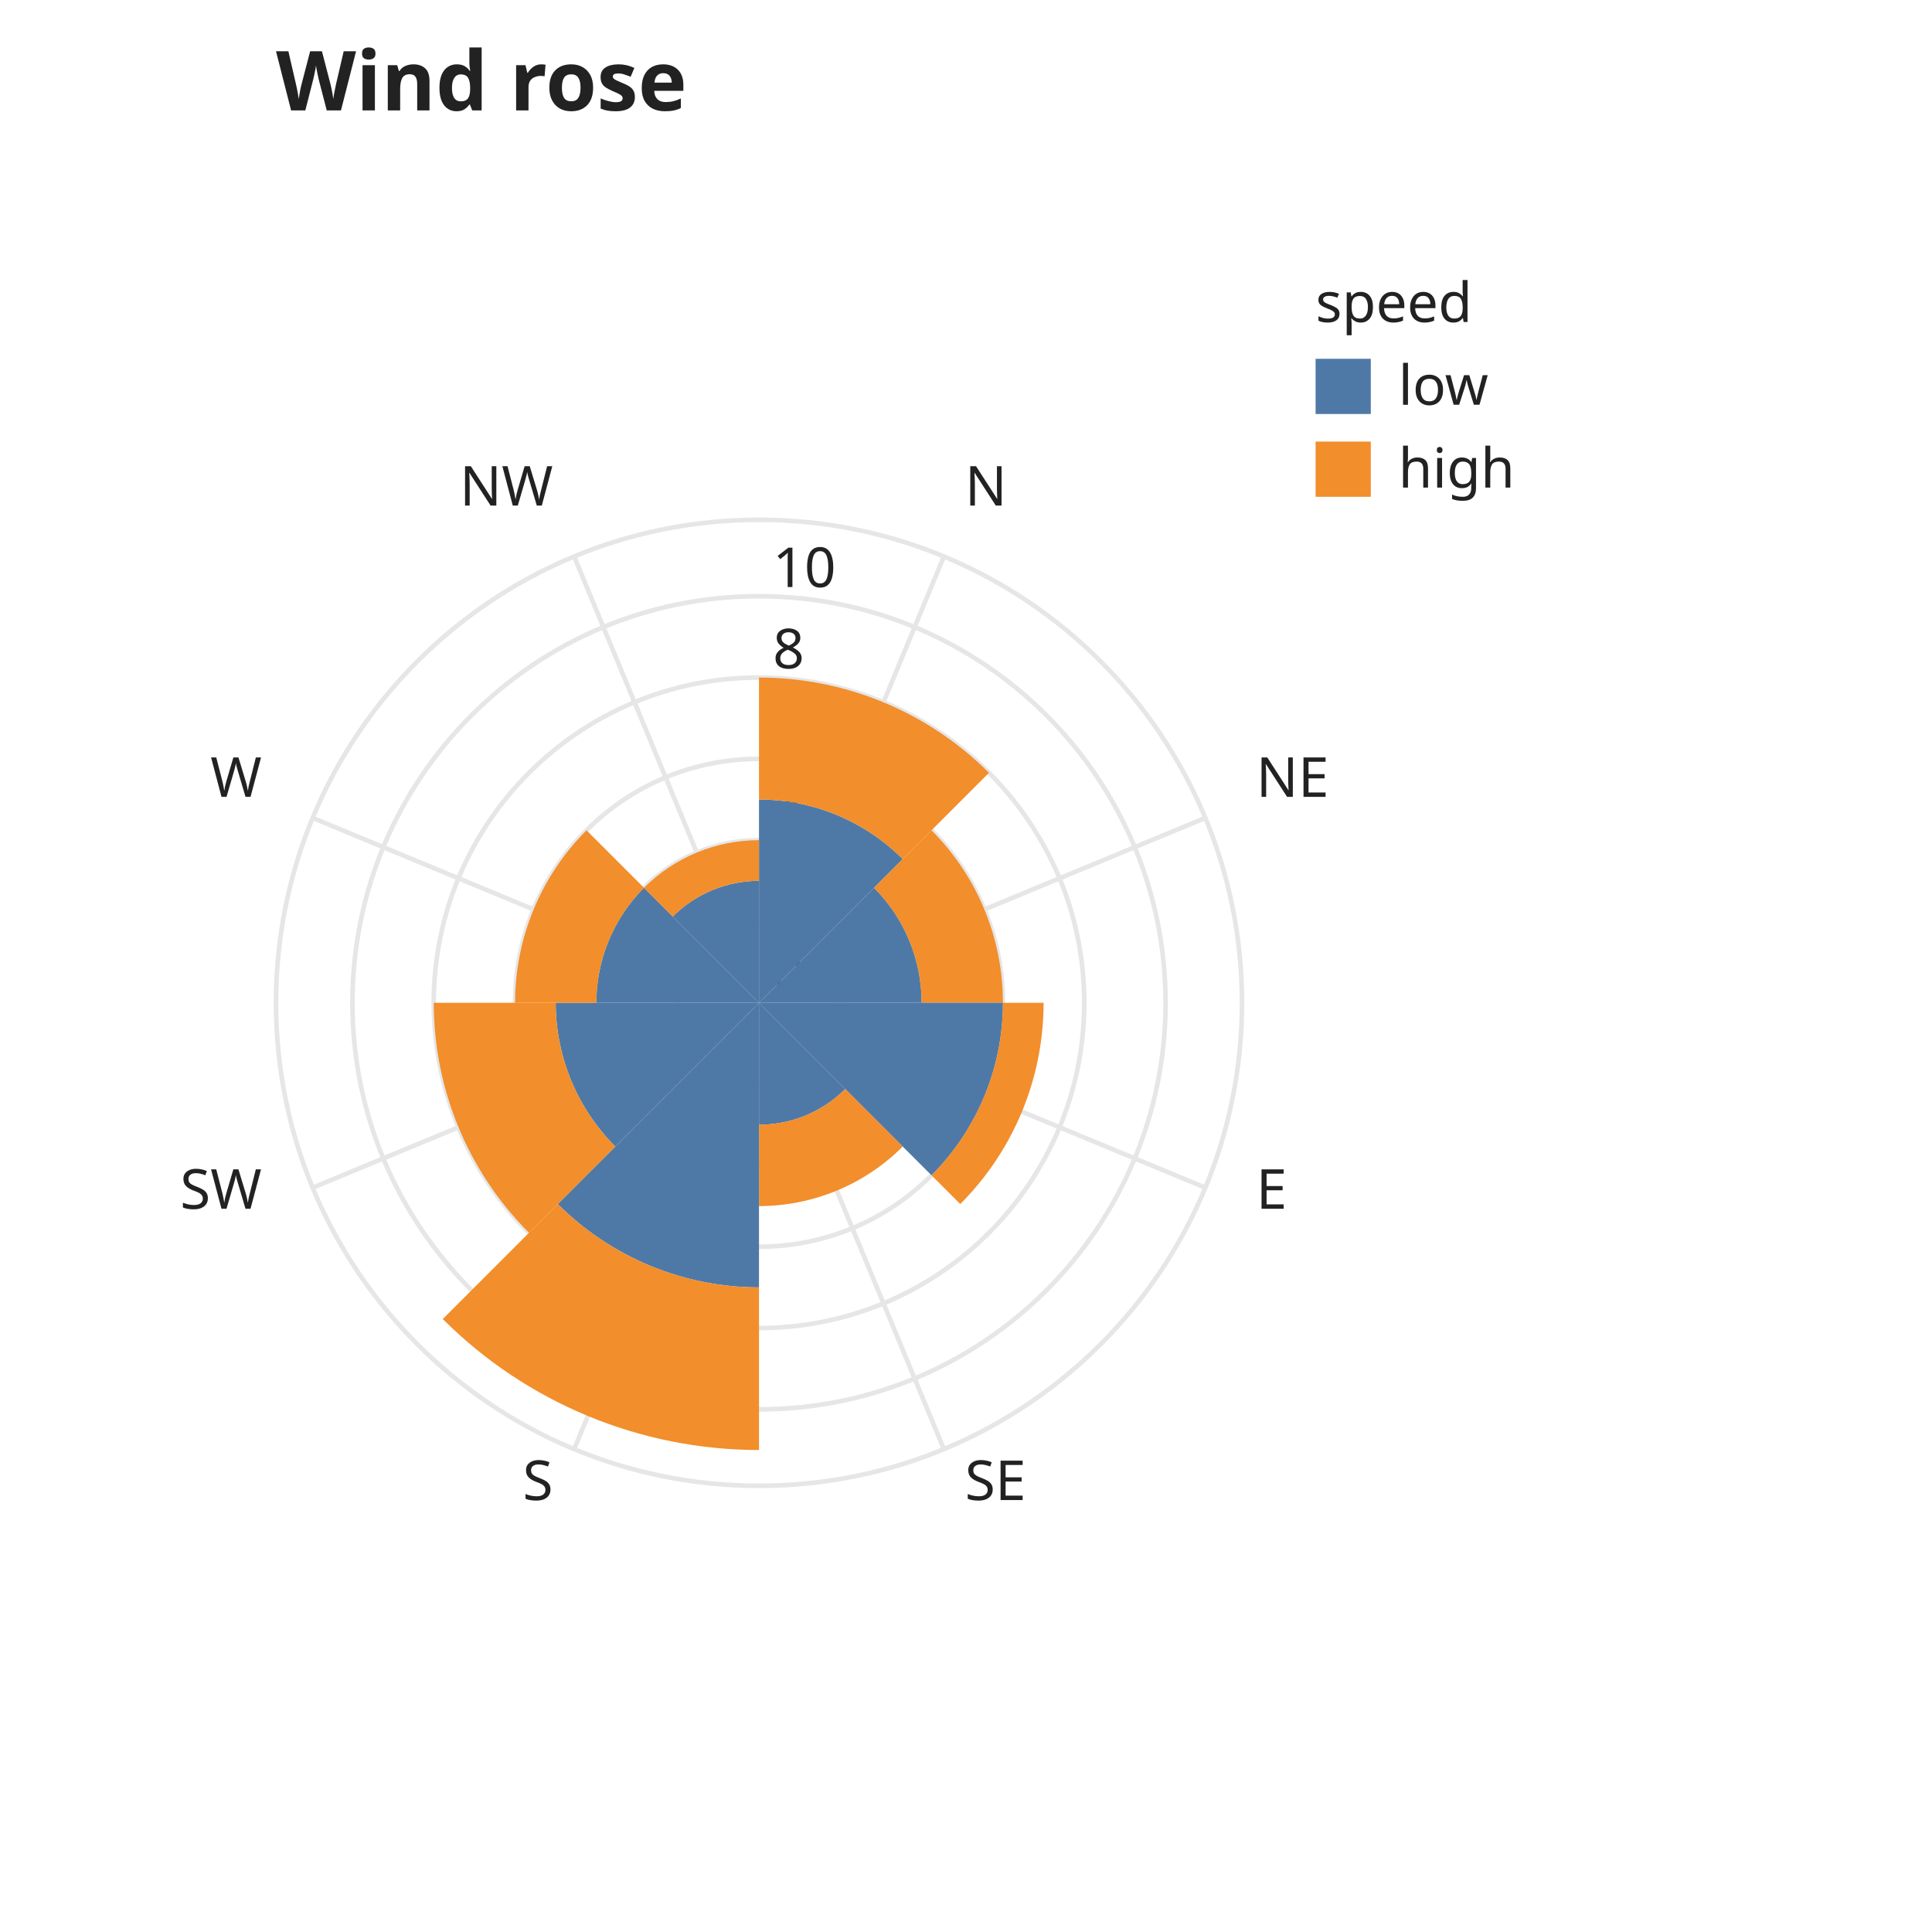
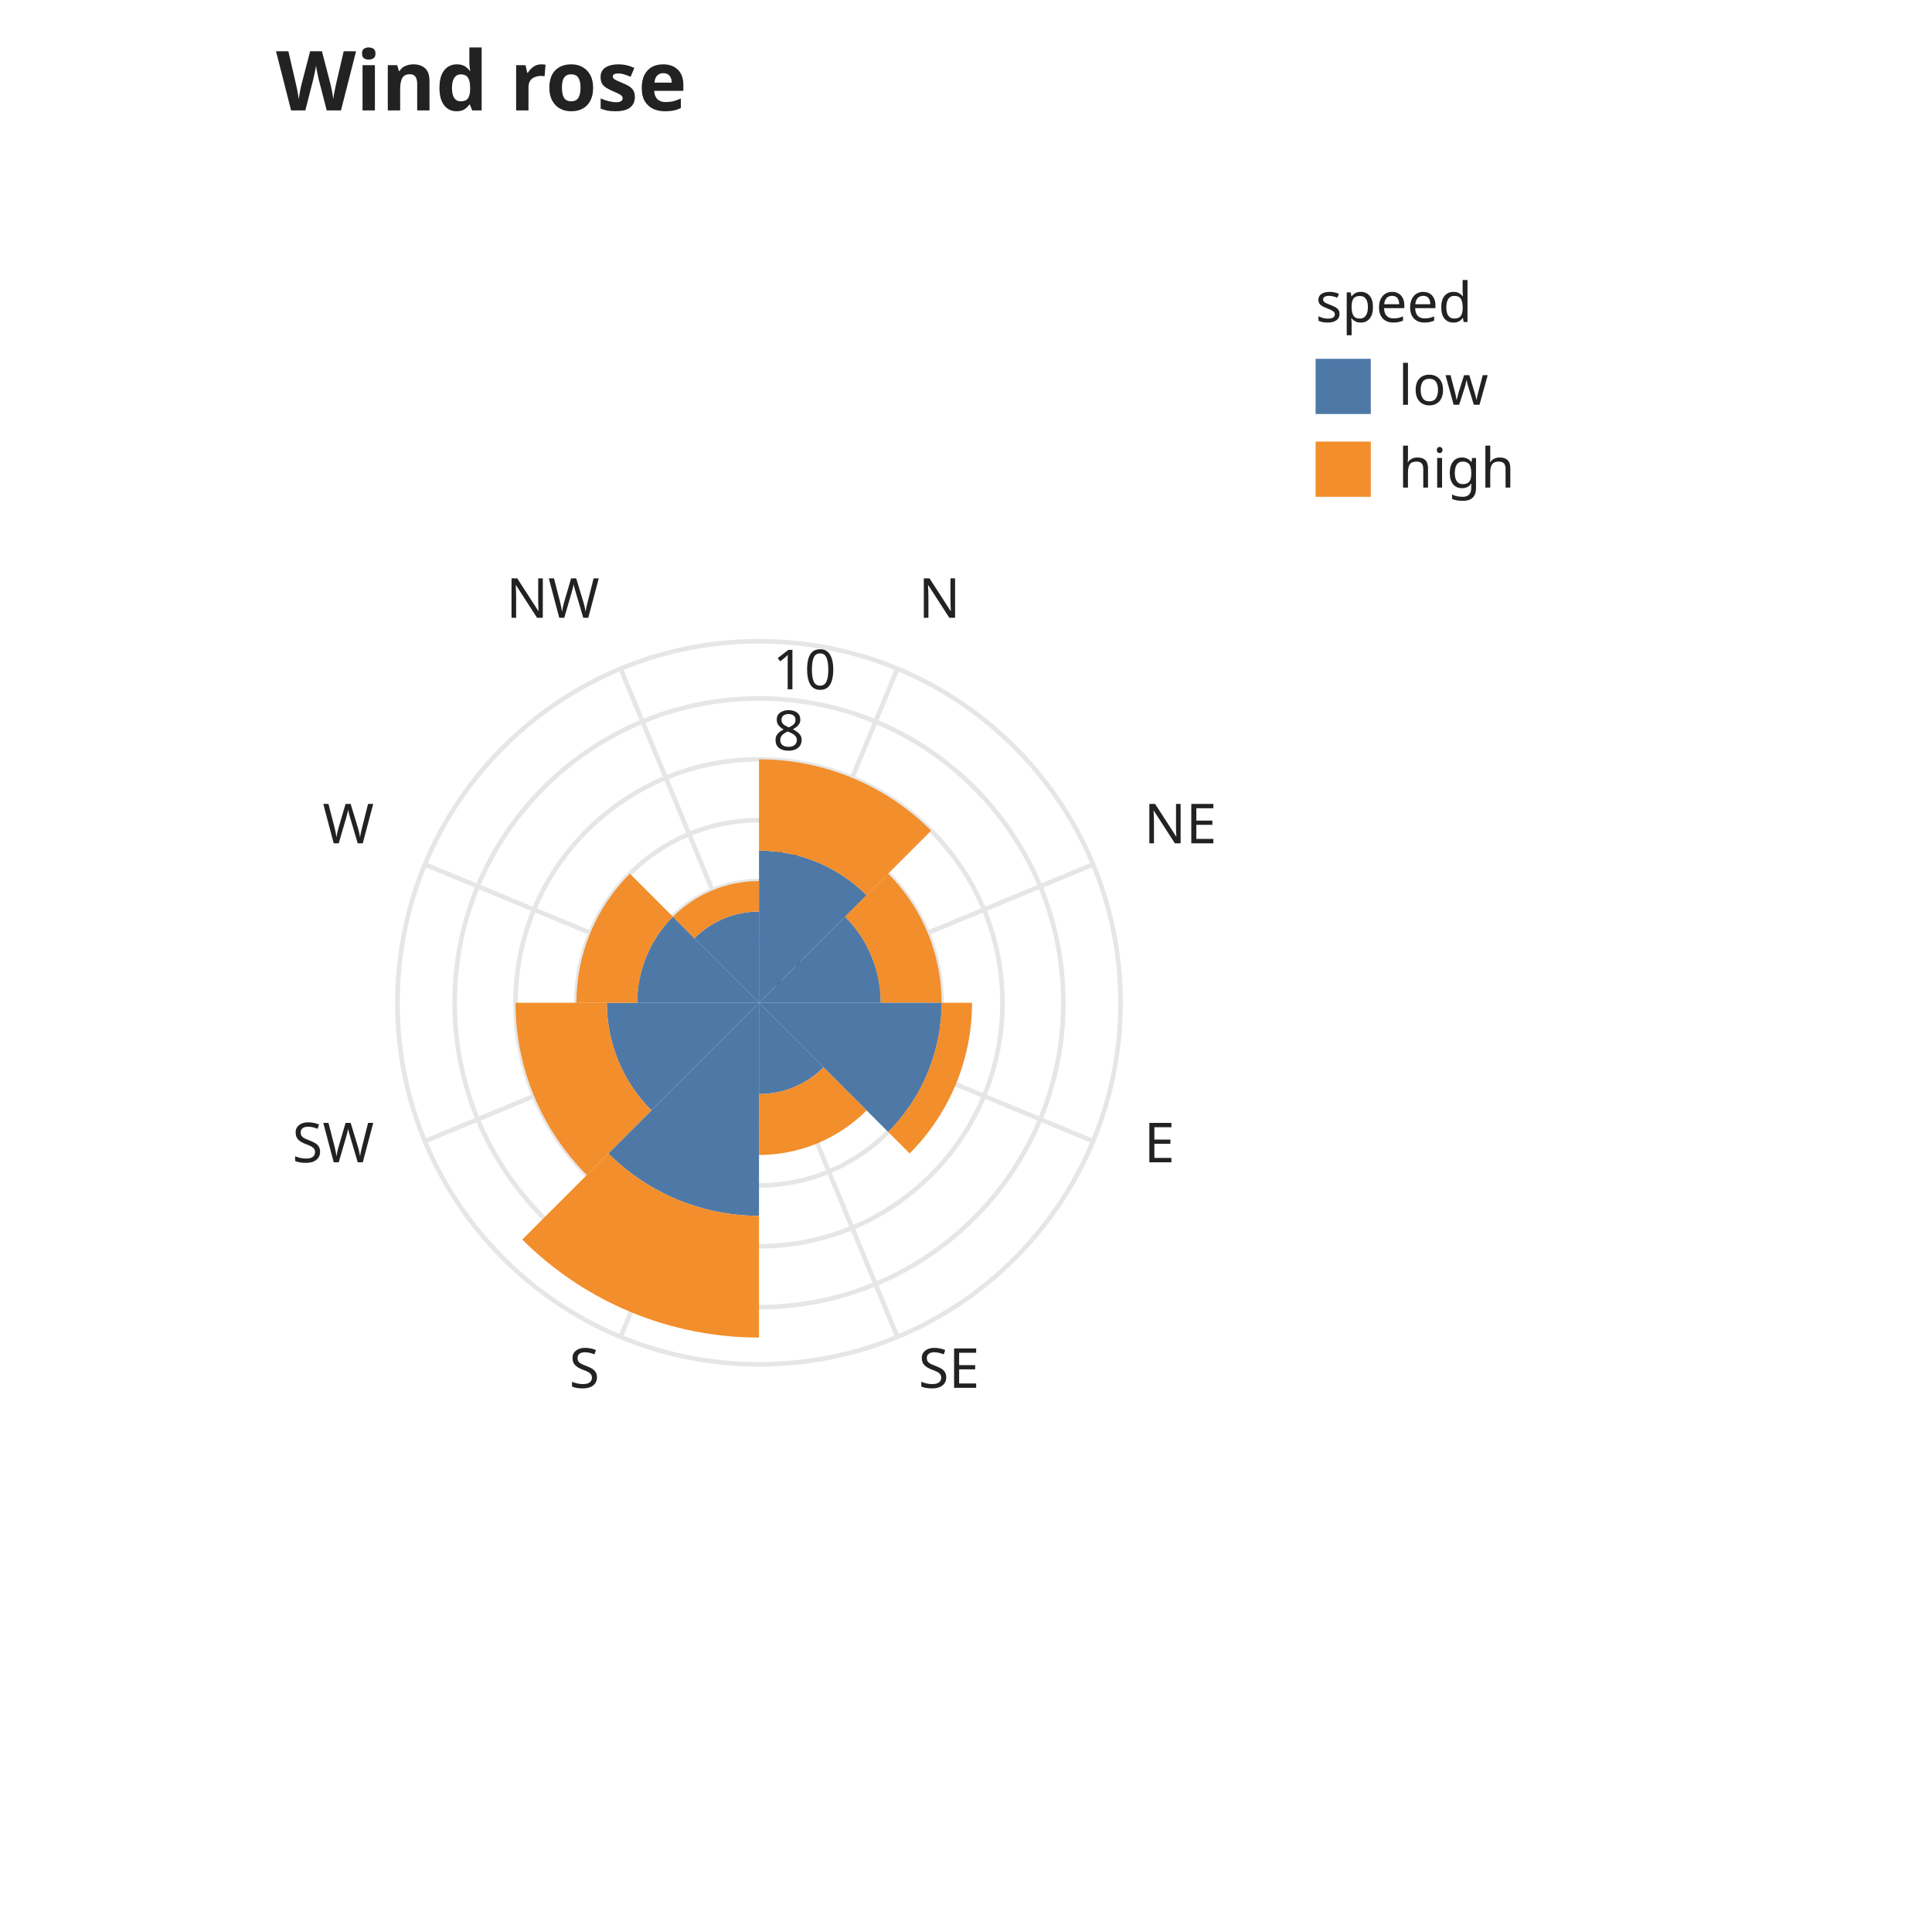
<svg xmlns="http://www.w3.org/2000/svg" width="420" height="420" viewBox="0 0 420 420" role="img" aria-label="Wind rose">
  <rect class="algraf-background" x="0" y="0" width="420" height="420" fill="#ffffff" />
  <text class="algraf-title" x="60" y="24" font-family="system-ui, sans-serif" font-size="18" font-weight="600" fill="#222222">Wind rose</text>
  <rect class="algraf-plot-area" x="60" y="66" width="210" height="304" fill="#ffffff" />
  <g class="algraf-polar-grid">
-     <circle cx="165" cy="218" r="17.677" fill="none" stroke="#e6e6e6" stroke-width="1" />
-     <circle cx="165" cy="218" r="35.354" fill="none" stroke="#e6e6e6" stroke-width="1" />
-     <circle cx="165" cy="218" r="53.03" fill="none" stroke="#e6e6e6" stroke-width="1" />
-     <circle cx="165" cy="218" r="70.707" fill="none" stroke="#e6e6e6" stroke-width="1" />
-     <circle cx="165" cy="218" r="88.384" fill="none" stroke="#e6e6e6" stroke-width="1" />
-     <circle cx="165" cy="218" r="105" fill="none" stroke="#e6e6e6" stroke-width="1" />
-     <line x1="165" y1="218" x2="205.182" y2="120.993" stroke="#e6e6e6" stroke-width="1" />
-     <line x1="165" y1="218" x2="262.007" y2="177.818" stroke="#e6e6e6" stroke-width="1" />
-     <line x1="165" y1="218" x2="262.007" y2="258.182" stroke="#e6e6e6" stroke-width="1" />
-     <line x1="165" y1="218" x2="205.182" y2="315.007" stroke="#e6e6e6" stroke-width="1" />
-     <line x1="165" y1="218" x2="124.818" y2="315.007" stroke="#e6e6e6" stroke-width="1" />
-     <line x1="165" y1="218" x2="67.993" y2="258.182" stroke="#e6e6e6" stroke-width="1" />
-     <line x1="165" y1="218" x2="67.993" y2="177.818" stroke="#e6e6e6" stroke-width="1" />
-     <line x1="165" y1="218" x2="124.818" y2="120.993" stroke="#e6e6e6" stroke-width="1" />
+     <circle cx="165" cy="218" r="13.232" fill="none" stroke="#e6e6e6" stroke-width="1" />
+     <circle cx="165" cy="218" r="26.465" fill="none" stroke="#e6e6e6" stroke-width="1" />
+     <circle cx="165" cy="218" r="39.697" fill="none" stroke="#e6e6e6" stroke-width="1" />
+     <circle cx="165" cy="218" r="52.929" fill="none" stroke="#e6e6e6" stroke-width="1" />
+     <circle cx="165" cy="218" r="66.162" fill="none" stroke="#e6e6e6" stroke-width="1" />
+     <circle cx="165" cy="218" r="78.6" fill="none" stroke="#e6e6e6" stroke-width="1" />
+     <line x1="165" y1="218" x2="195.079" y2="145.383" stroke="#e6e6e6" stroke-width="1" />
+     <line x1="165" y1="218" x2="237.617" y2="187.921" stroke="#e6e6e6" stroke-width="1" />
+     <line x1="165" y1="218" x2="237.617" y2="248.079" stroke="#e6e6e6" stroke-width="1" />
+     <line x1="165" y1="218" x2="195.079" y2="290.617" stroke="#e6e6e6" stroke-width="1" />
+     <line x1="165" y1="218" x2="134.921" y2="290.617" stroke="#e6e6e6" stroke-width="1" />
+     <line x1="165" y1="218" x2="92.383" y2="248.079" stroke="#e6e6e6" stroke-width="1" />
+     <line x1="165" y1="218" x2="92.383" y2="187.921" stroke="#e6e6e6" stroke-width="1" />
+     <line x1="165" y1="218" x2="134.921" y2="145.383" stroke="#e6e6e6" stroke-width="1" />
  </g>
  <g class="algraf-polar-theta-labels">
-     <text x="209.774" y="109.906" text-anchor="start" font-family="system-ui, sans-serif" font-size="12" fill="#222222">N</text>
-     <text x="273.094" y="173.226" text-anchor="start" font-family="system-ui, sans-serif" font-size="12" fill="#222222">NE</text>
-     <text x="273.094" y="262.774" text-anchor="start" font-family="system-ui, sans-serif" font-size="12" fill="#222222">E</text>
-     <text x="209.774" y="326.094" text-anchor="start" font-family="system-ui, sans-serif" font-size="12" fill="#222222">SE</text>
-     <text x="120.226" y="326.094" text-anchor="end" font-family="system-ui, sans-serif" font-size="12" fill="#222222">S</text>
-     <text x="56.906" y="262.774" text-anchor="end" font-family="system-ui, sans-serif" font-size="12" fill="#222222">SW</text>
-     <text x="56.906" y="173.226" text-anchor="end" font-family="system-ui, sans-serif" font-size="12" fill="#222222">W</text>
-     <text x="120.226" y="109.906" text-anchor="end" font-family="system-ui, sans-serif" font-size="12" fill="#222222">NW</text>
+     <text x="199.671" y="134.297" text-anchor="start" font-family="system-ui, sans-serif" font-size="12" fill="#222222">N</text>
+     <text x="248.703" y="183.329" text-anchor="start" font-family="system-ui, sans-serif" font-size="12" fill="#222222">NE</text>
+     <text x="248.703" y="252.671" text-anchor="start" font-family="system-ui, sans-serif" font-size="12" fill="#222222">E</text>
+     <text x="199.671" y="301.703" text-anchor="start" font-family="system-ui, sans-serif" font-size="12" fill="#222222">SE</text>
+     <text x="130.329" y="301.703" text-anchor="end" font-family="system-ui, sans-serif" font-size="12" fill="#222222">S</text>
+     <text x="81.297" y="252.671" text-anchor="end" font-family="system-ui, sans-serif" font-size="12" fill="#222222">SW</text>
+     <text x="81.297" y="183.329" text-anchor="end" font-family="system-ui, sans-serif" font-size="12" fill="#222222">W</text>
+     <text x="130.329" y="134.297" text-anchor="end" font-family="system-ui, sans-serif" font-size="12" fill="#222222">NW</text>
  </g>
  <g class="algraf-polar-radius-labels">
    <text x="168" y="216" text-anchor="start" font-family="system-ui, sans-serif" font-size="12" fill="#222222">0</text>
-     <text x="168" y="198.323" text-anchor="start" font-family="system-ui, sans-serif" font-size="12" fill="#222222">2</text>
-     <text x="168" y="180.646" text-anchor="start" font-family="system-ui, sans-serif" font-size="12" fill="#222222">4</text>
-     <text x="168" y="162.97" text-anchor="start" font-family="system-ui, sans-serif" font-size="12" fill="#222222">6</text>
-     <text x="168" y="145.293" text-anchor="start" font-family="system-ui, sans-serif" font-size="12" fill="#222222">8</text>
-     <text x="168" y="127.616" text-anchor="start" font-family="system-ui, sans-serif" font-size="12" fill="#222222">10</text>
+     <text x="168" y="202.768" text-anchor="start" font-family="system-ui, sans-serif" font-size="12" fill="#222222">2</text>
+     <text x="168" y="189.535" text-anchor="start" font-family="system-ui, sans-serif" font-size="12" fill="#222222">4</text>
+     <text x="168" y="176.303" text-anchor="start" font-family="system-ui, sans-serif" font-size="12" fill="#222222">6</text>
+     <text x="168" y="163.071" text-anchor="start" font-family="system-ui, sans-serif" font-size="12" fill="#222222">8</text>
+     <text x="168" y="149.838" text-anchor="start" font-family="system-ui, sans-serif" font-size="12" fill="#222222">10</text>
  </g>
  <g class="algraf-layer algraf-geom-bar">
-     <path d="M 165 173.808 A 44.192 44.192 0 0 1 196.248 186.752 L 165 218 Z" fill="#4E79A7" opacity="1" />
-     <path d="M 165 147.293 A 70.707 70.707 0 0 1 214.997 168.003 L 196.248 186.752 A 44.192 44.192 0 0 0 165 173.808 Z" fill="#F28E2B" opacity="1" />
-     <path d="M 189.999 193.001 A 35.354 35.354 0 0 1 200.354 218 L 165 218 Z" fill="#4E79A7" opacity="1" />
-     <path d="M 202.498 180.502 A 53.03 53.03 0 0 1 218.03 218 L 200.354 218 A 35.354 35.354 0 0 0 189.999 193.001 Z" fill="#F28E2B" opacity="1" />
-     <path d="M 218.03 218 A 53.03 53.03 0 0 1 202.498 255.498 L 165 218 Z" fill="#4E79A7" opacity="1" />
-     <path d="M 226.869 218 A 61.869 61.869 0 0 1 208.748 261.748 L 202.498 255.498 A 53.03 53.03 0 0 0 218.03 218 Z" fill="#F28E2B" opacity="1" />
-     <path d="M 183.749 236.749 A 26.515 26.515 0 0 1 165 244.515 L 165 218 Z" fill="#4E79A7" opacity="1" />
-     <path d="M 196.248 249.248 A 44.192 44.192 0 0 1 165 262.192 L 165 244.515 A 26.515 26.515 0 0 0 183.749 236.749 Z" fill="#F28E2B" opacity="1" />
-     <path d="M 165 279.869 A 61.869 61.869 0 0 1 121.252 261.748 L 165 218 Z" fill="#4E79A7" opacity="1" />
-     <path d="M 165 315.222 A 97.222 97.222 0 0 1 96.254 286.746 L 121.252 261.748 A 61.869 61.869 0 0 0 165 279.869 Z" fill="#F28E2B" opacity="1" />
-     <path d="M 133.752 249.248 A 44.192 44.192 0 0 1 120.808 218 L 165 218 Z" fill="#4E79A7" opacity="1" />
-     <path d="M 115.003 267.997 A 70.707 70.707 0 0 1 94.293 218 L 120.808 218 A 44.192 44.192 0 0 0 133.752 249.248 Z" fill="#F28E2B" opacity="1" />
-     <path d="M 129.646 218 A 35.354 35.354 0 0 1 140.001 193.001 L 165 218 Z" fill="#4E79A7" opacity="1" />
-     <path d="M 111.97 218 A 53.03 53.03 0 0 1 127.502 180.502 L 140.001 193.001 A 35.354 35.354 0 0 0 129.646 218 Z" fill="#F28E2B" opacity="1" />
-     <path d="M 146.251 199.251 A 26.515 26.515 0 0 1 165 191.485 L 165 218 Z" fill="#4E79A7" opacity="1" />
-     <path d="M 140.001 193.001 A 35.354 35.354 0 0 1 165 182.646 L 165 191.485 A 26.515 26.515 0 0 0 146.251 199.251 Z" fill="#F28E2B" opacity="1" />
+     <path d="M 165 184.919 A 33.081 33.081 0 0 1 188.392 194.608 L 165 218 Z" fill="#4E79A7" opacity="1" />
+     <path d="M 165 165.071 A 52.929 52.929 0 0 1 202.427 180.573 L 188.392 194.608 A 33.081 33.081 0 0 0 165 184.919 Z" fill="#F28E2B" opacity="1" />
+     <path d="M 183.713 199.287 A 26.465 26.465 0 0 1 191.465 218 L 165 218 Z" fill="#4E79A7" opacity="1" />
+     <path d="M 193.07 189.93 A 39.697 39.697 0 0 1 204.697 218 L 191.465 218 A 26.465 26.465 0 0 0 183.713 199.287 Z" fill="#F28E2B" opacity="1" />
+     <path d="M 204.697 218 A 39.697 39.697 0 0 1 193.07 246.07 L 165 218 Z" fill="#4E79A7" opacity="1" />
+     <path d="M 211.313 218 A 46.313 46.313 0 0 1 197.748 250.748 L 193.07 246.07 A 39.697 39.697 0 0 0 204.697 218 Z" fill="#F28E2B" opacity="1" />
+     <path d="M 179.035 232.035 A 19.848 19.848 0 0 1 165 237.848 L 165 218 Z" fill="#4E79A7" opacity="1" />
+     <path d="M 188.392 241.392 A 33.081 33.081 0 0 1 165 251.081 L 165 237.848 A 19.848 19.848 0 0 0 179.035 232.035 Z" fill="#F28E2B" opacity="1" />
+     <path d="M 165 264.313 A 46.313 46.313 0 0 1 132.252 250.748 L 165 218 Z" fill="#4E79A7" opacity="1" />
+     <path d="M 165 290.778 A 72.778 72.778 0 0 1 113.538 269.462 L 132.252 250.748 A 46.313 46.313 0 0 0 165 264.313 Z" fill="#F28E2B" opacity="1" />
+     <path d="M 141.608 241.392 A 33.081 33.081 0 0 1 131.919 218 L 165 218 Z" fill="#4E79A7" opacity="1" />
+     <path d="M 127.573 255.427 A 52.929 52.929 0 0 1 112.071 218 L 131.919 218 A 33.081 33.081 0 0 0 141.608 241.392 Z" fill="#F28E2B" opacity="1" />
+     <path d="M 138.535 218 A 26.465 26.465 0 0 1 146.287 199.287 L 165 218 Z" fill="#4E79A7" opacity="1" />
+     <path d="M 125.303 218 A 39.697 39.697 0 0 1 136.93 189.93 L 146.287 199.287 A 26.465 26.465 0 0 0 138.535 218 Z" fill="#F28E2B" opacity="1" />
+     <path d="M 150.965 203.965 A 19.848 19.848 0 0 1 165 198.152 L 165 218 Z" fill="#4E79A7" opacity="1" />
+     <path d="M 146.287 199.287 A 26.465 26.465 0 0 1 165 191.535 L 165 198.152 A 19.848 19.848 0 0 0 150.965 203.965 Z" fill="#F28E2B" opacity="1" />
  </g>
  <g class="algraf-legends">
    <text x="286" y="70" text-anchor="start" font-family="system-ui, sans-serif" font-size="12" fill="#222222">speed</text>
    <rect x="286" y="78" width="12" height="12" fill="#4E79A7" />
    <text x="304" y="88" text-anchor="start" font-family="system-ui, sans-serif" font-size="12" fill="#222222">low</text>
    <rect x="286" y="96" width="12" height="12" fill="#F28E2B" />
    <text x="304" y="106" text-anchor="start" font-family="system-ui, sans-serif" font-size="12" fill="#222222">high</text>
  </g>
</svg>
